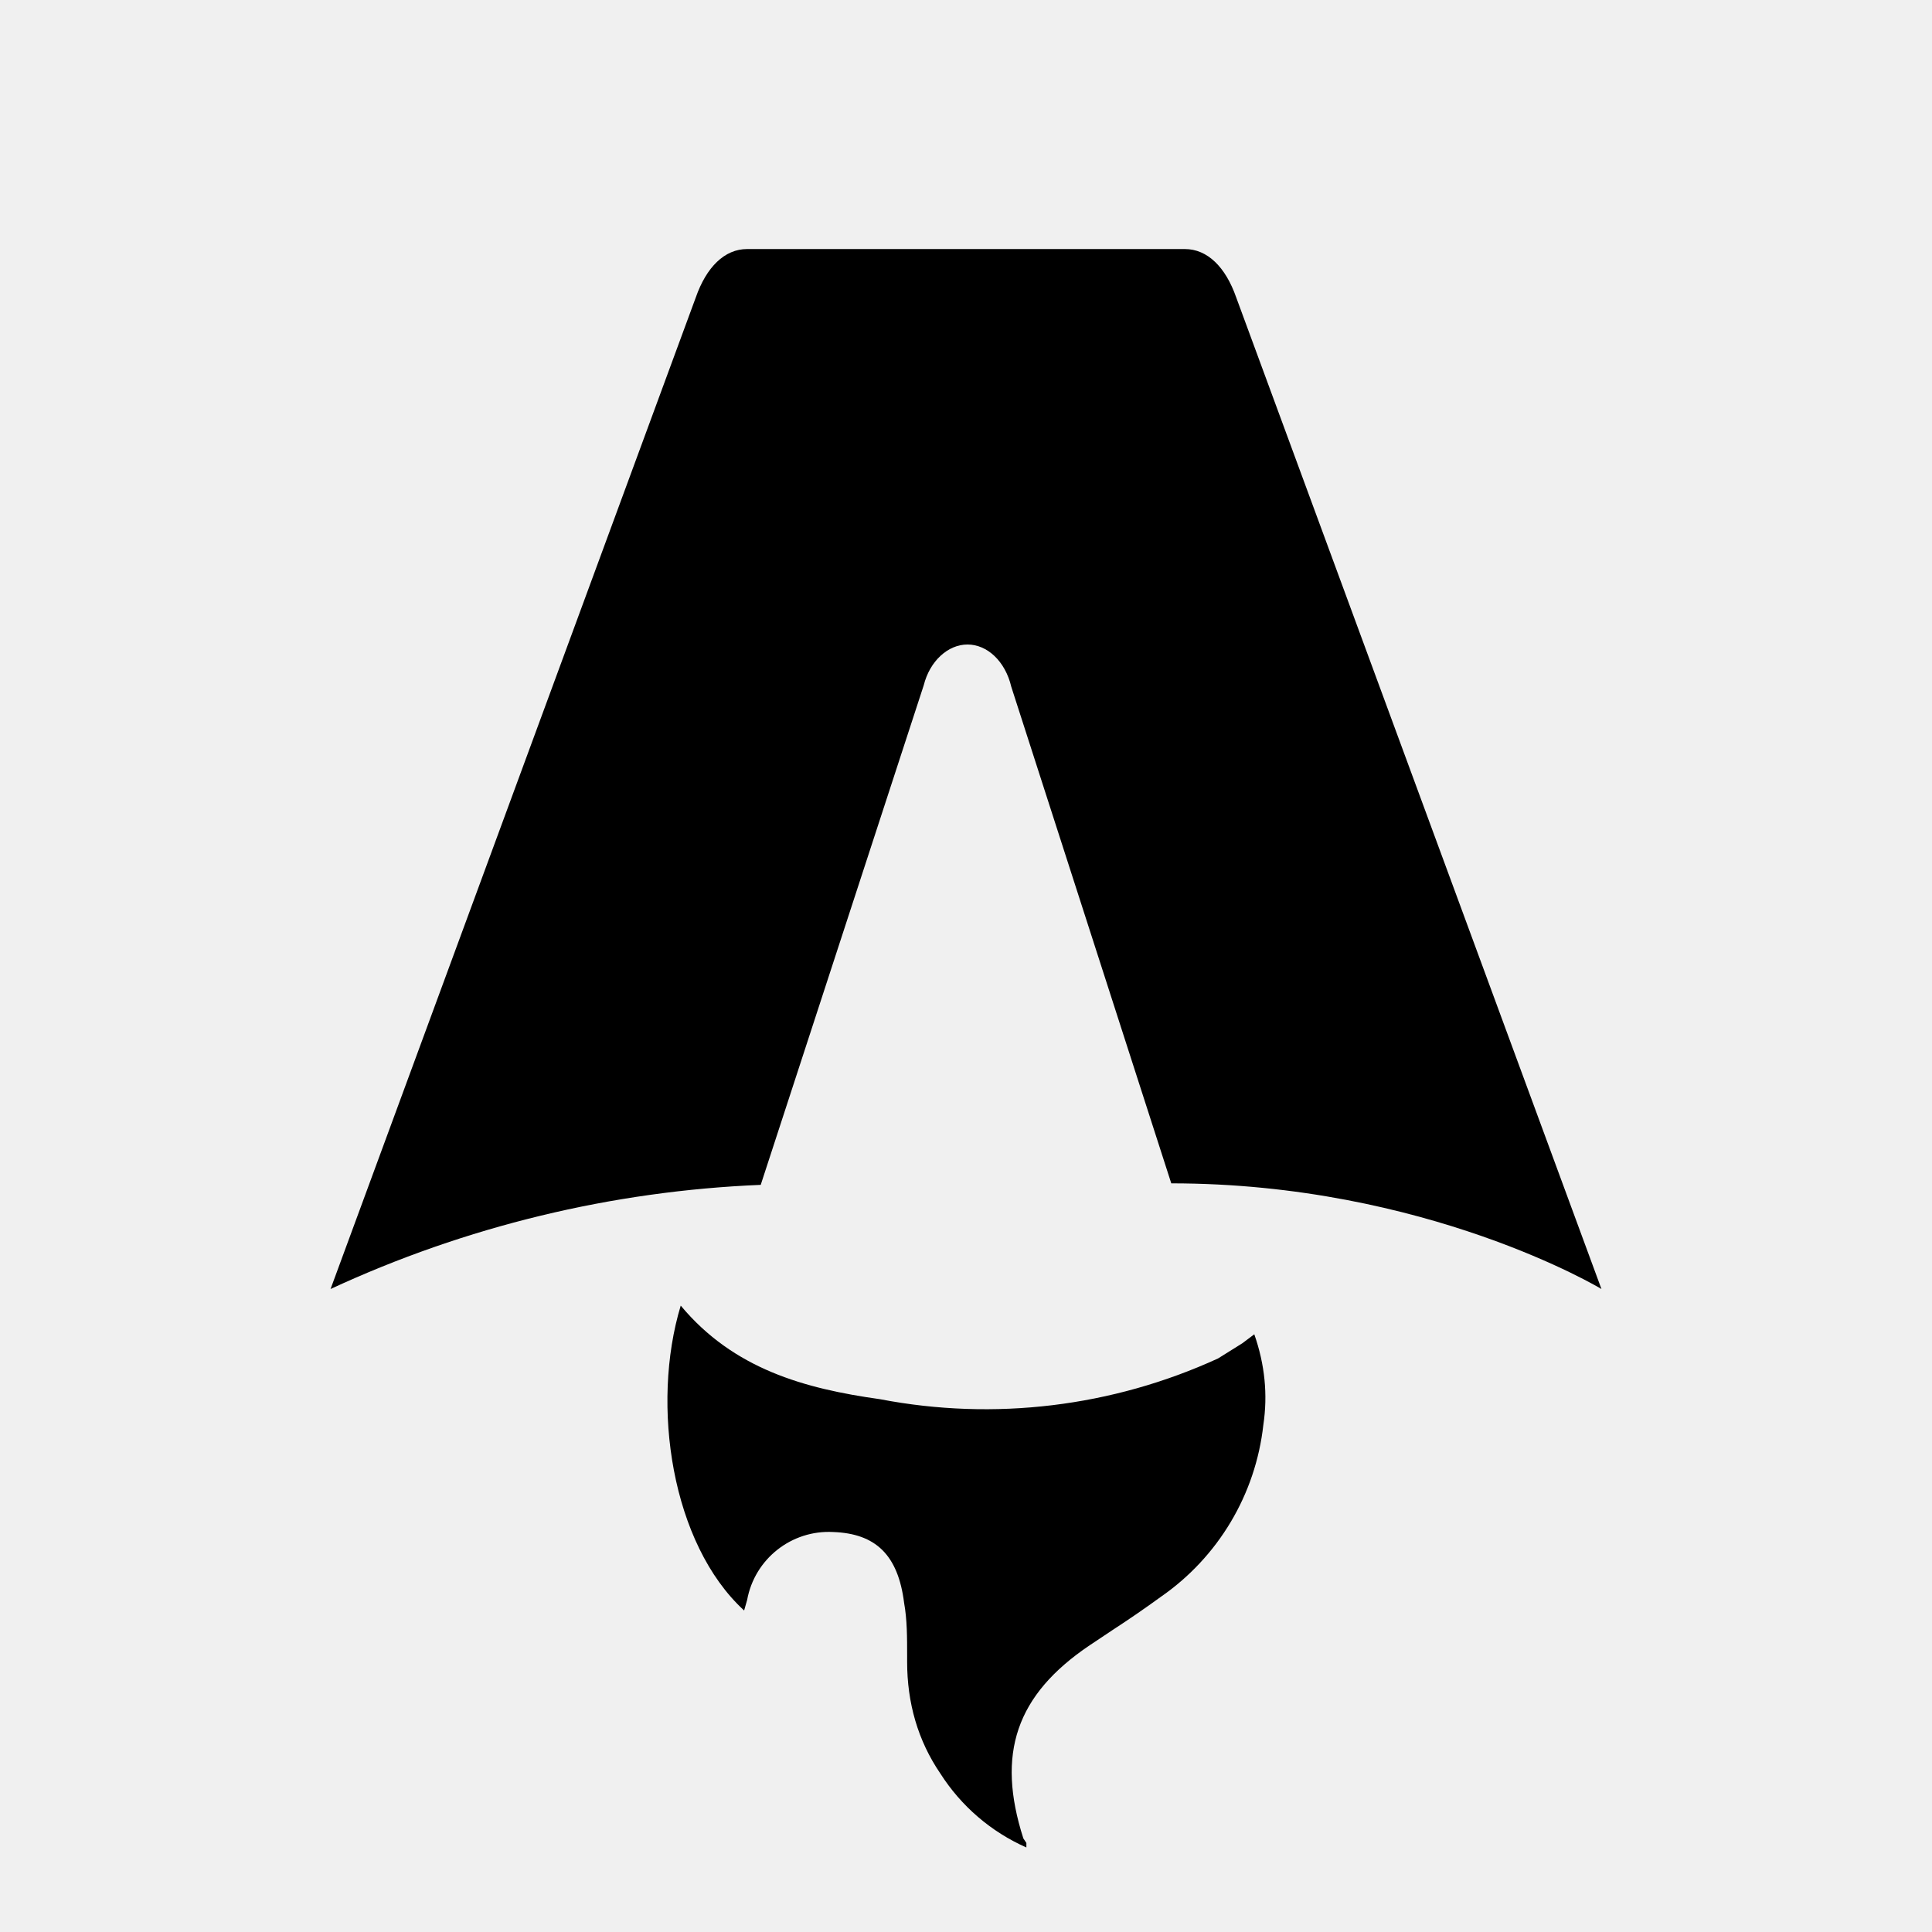
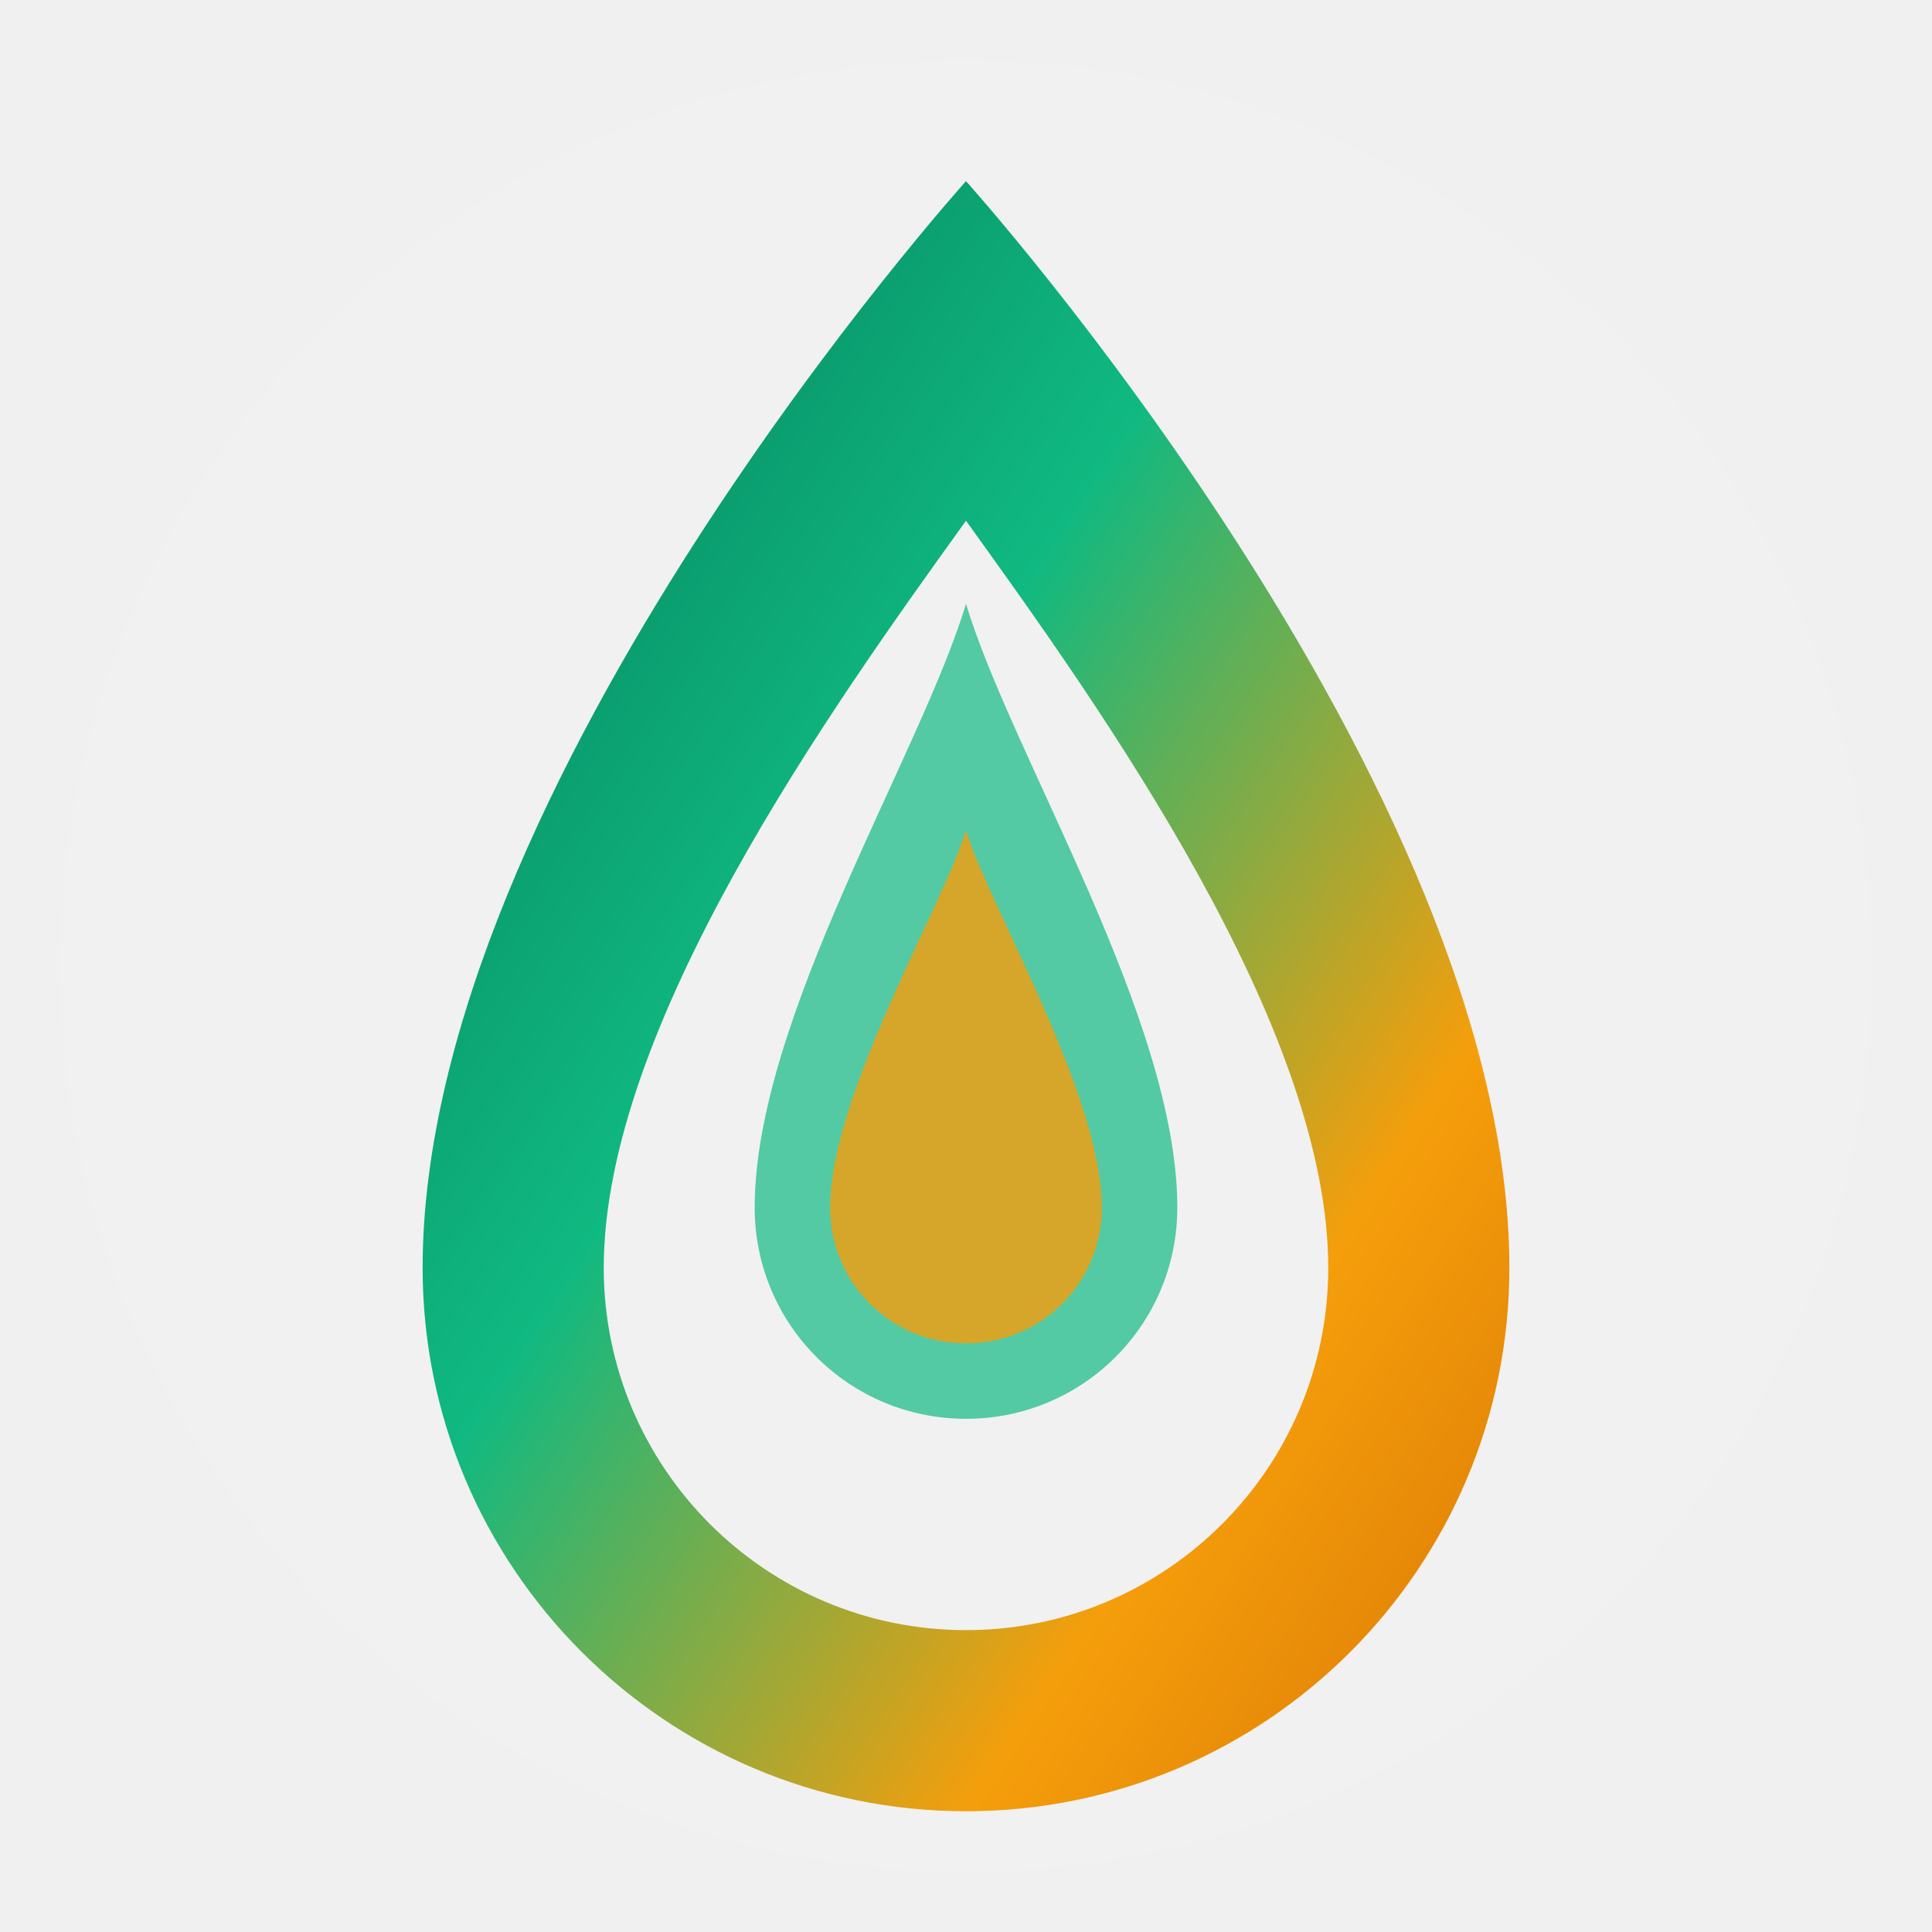
- <svg xmlns="http://www.w3.org/2000/svg" fill="none" viewBox="0 0 128 128">
-   <path d="M50.4 78.5a75.1 75.1 0 0 0-28.5 6.9l24.2-65.7c.7-2 1.9-3.2 3.4-3.2h29c1.5 0 2.7 1.2 3.4 3.2l24.2 65.7s-11.6-7-28.5-7L67 45.5c-.4-1.7-1.6-2.8-2.9-2.8-1.3 0-2.5 1.1-2.9 2.7L50.4 78.5Zm-1.1 28.2Zm-4.2-20.2c-2 6.6-.6 15.8 4.2 20.2a17.5 17.5 0 0 1 .2-.7 5.5 5.5 0 0 1 5.7-4.5c2.8.1 4.3 1.5 4.7 4.7.2 1.1.2 2.3.2 3.5v.4c0 2.7.7 5.2 2.2 7.4a13 13 0 0 0 5.7 4.9v-.3l-.2-.3c-1.8-5.6-.5-9.5 4.4-12.8l1.5-1a73 73 0 0 0 3.2-2.2 16 16 0 0 0 6.8-11.4c.3-2 .1-4-.6-6l-.8.6-1.6 1a37 37 0 0 1-22.4 2.7c-5-.7-9.7-2-13.2-6.2Z" />
-   <style>
-         path { fill: #000; }
-         @media (prefers-color-scheme: dark) {
-             path { fill: #FFF; }
-         }
-     </style>
+ <svg xmlns="http://www.w3.org/2000/svg" viewBox="0 0 512 512" fill="none">
+   <defs>
+     <linearGradient id="gradient-oil" x1="0%" y1="0%" x2="100%" y2="100%">
+       <stop offset="0%" stop-color="#047857" />
+       <stop offset="40%" stop-color="#10B981" />
+       <stop offset="75%" stop-color="#F59E0B" />
+       <stop offset="100%" stop-color="#D97706" />
+     </linearGradient>
+   </defs>
+   <circle cx="256" cy="256" r="240" fill="#ffffff" opacity="0.08" />
+   <path d="M256 48C256 48 112 208 112 336C112 415.5 176.5 480 256 480C335.5 480 400 415.5 400 336C400 208 256 48 256 48ZM256 432C203 432 160 389 160 336C160 272 220 188 256 138C292 188 352 272 352 336C352 389 309 432 256 432Z" fill="url(#gradient-oil)" />
+   <path d="M256 160C244 200 200 270 200 320C200 351 225 376 256 376C287 376 312 351 312 320C312 270 268 200 256 160Z" fill="#10B981" opacity="0.7" />
+   <path d="M256 220C250 240 220 290 220 320C220 340 236 356 256 356C276 356 292 340 292 320C292 290 262 240 256 220Z" fill="#F59E0B" opacity="0.8" />
</svg>
